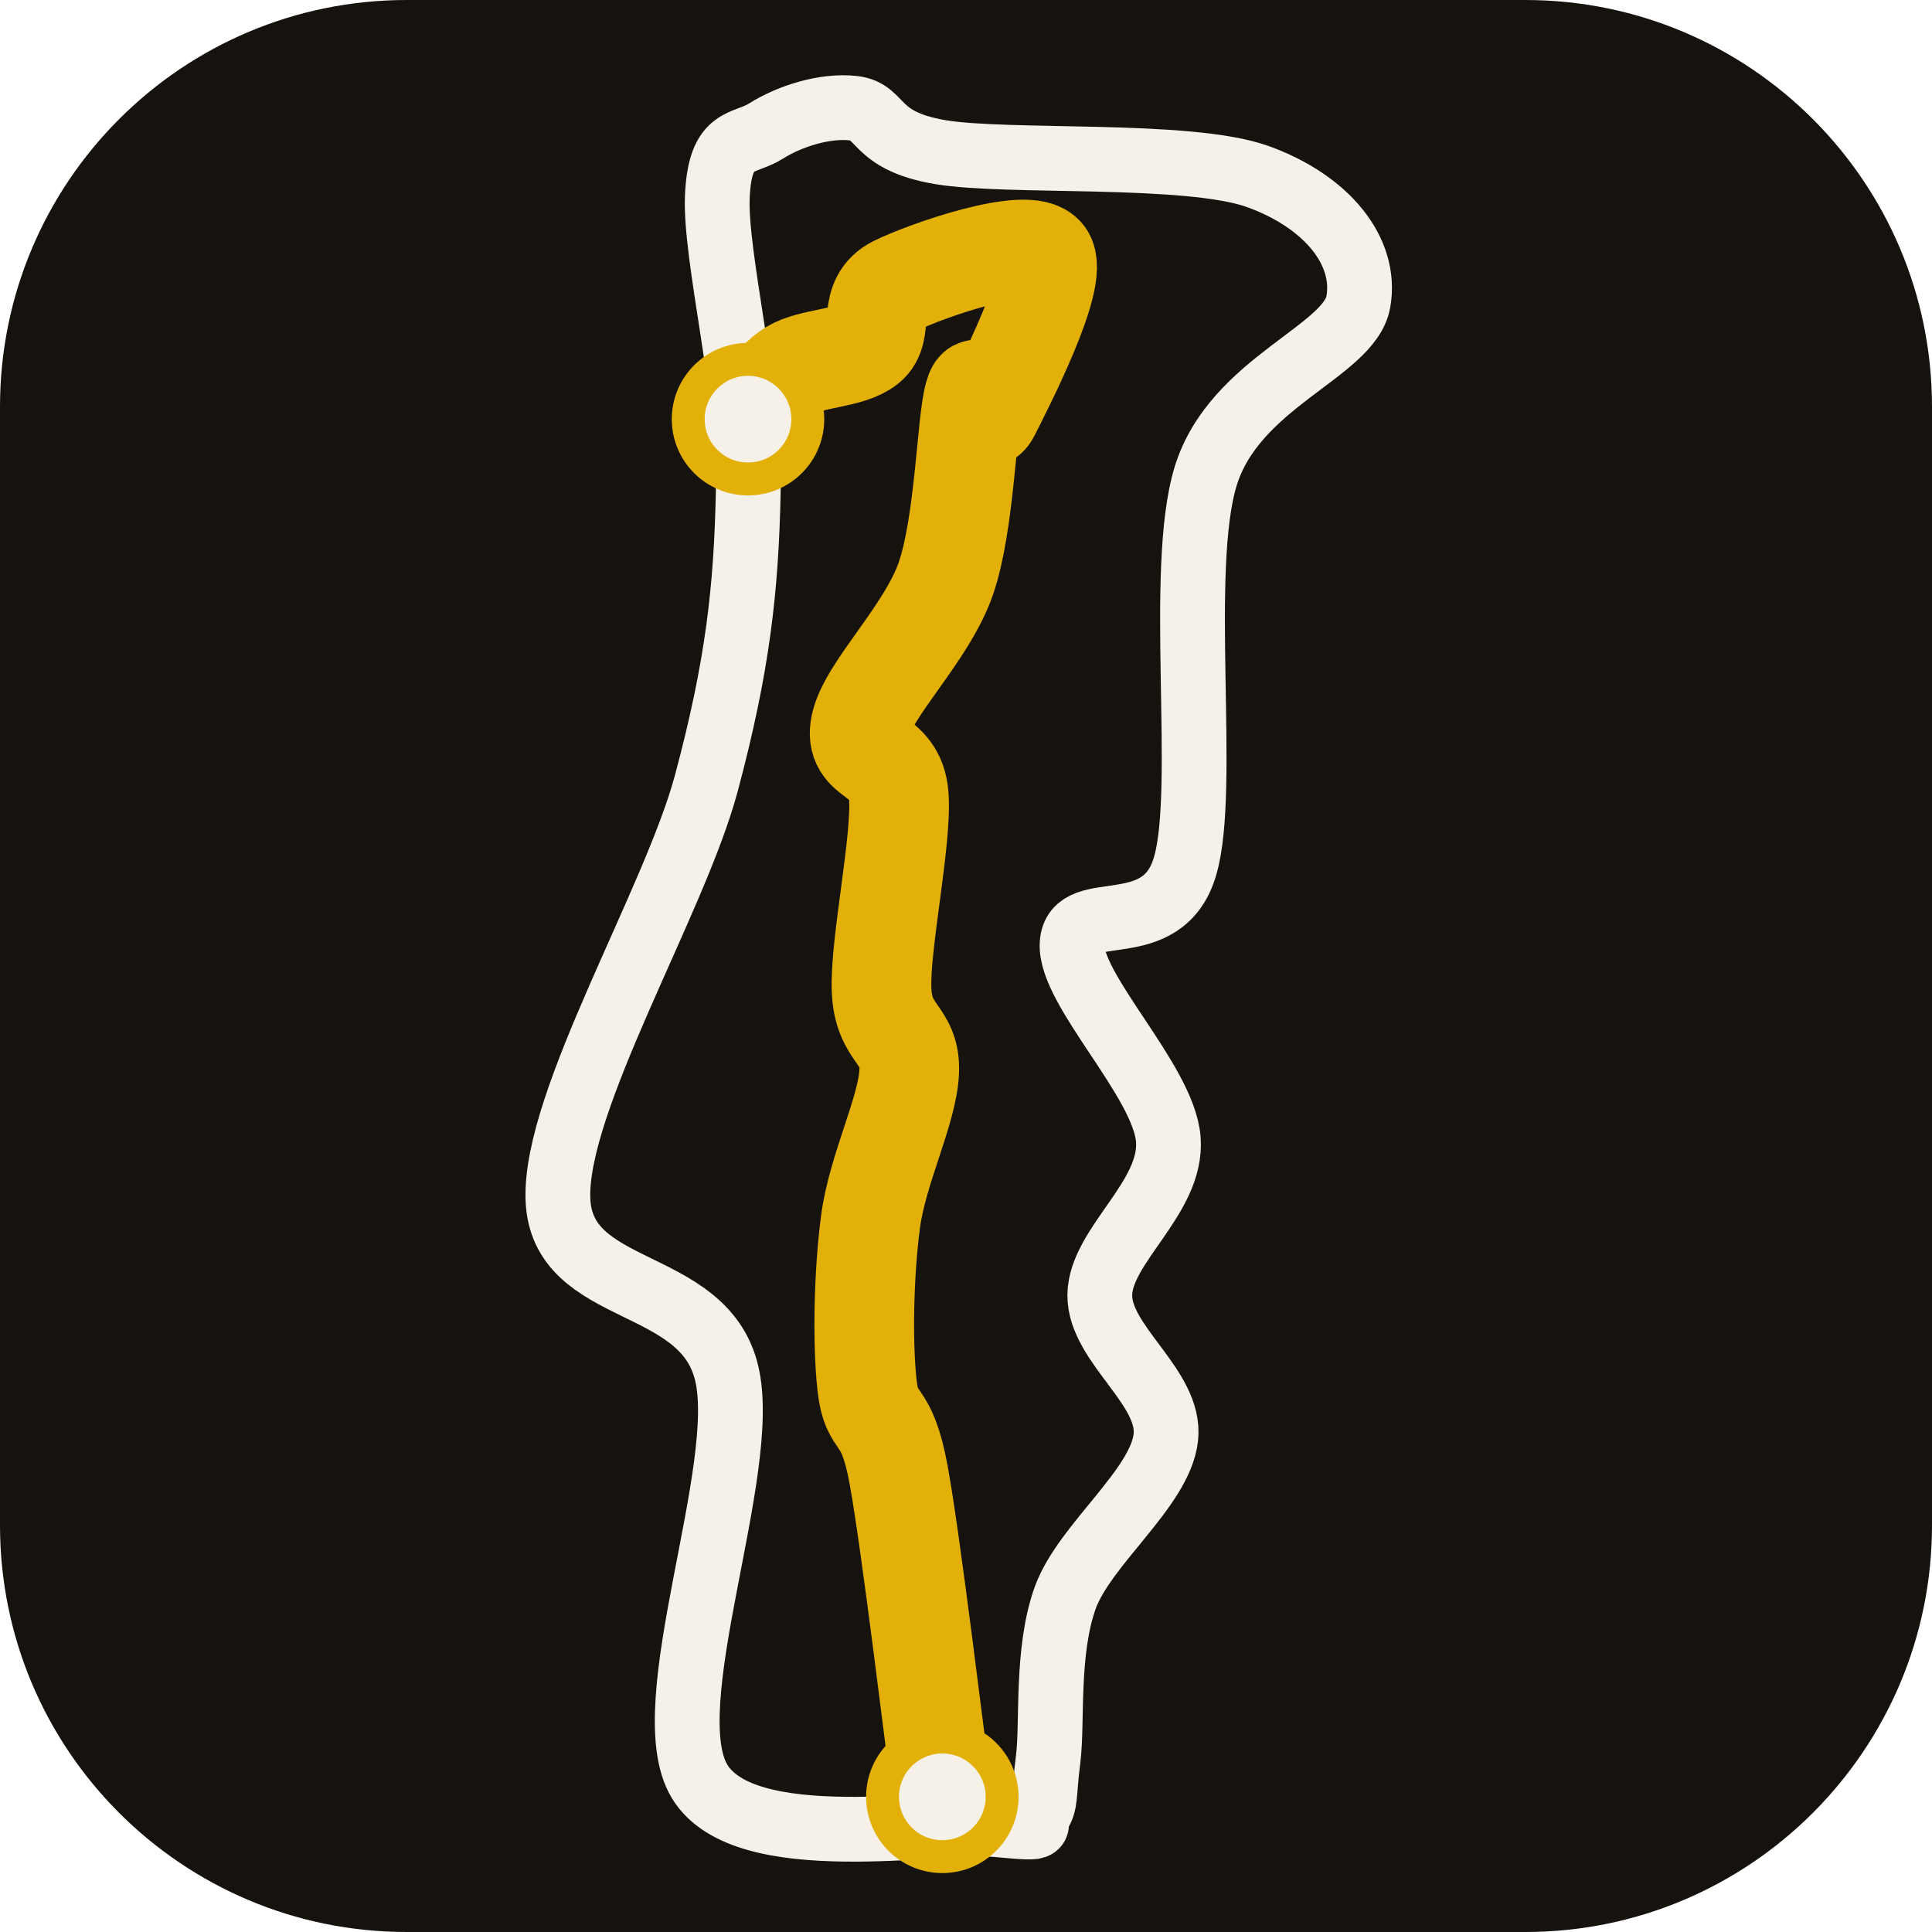
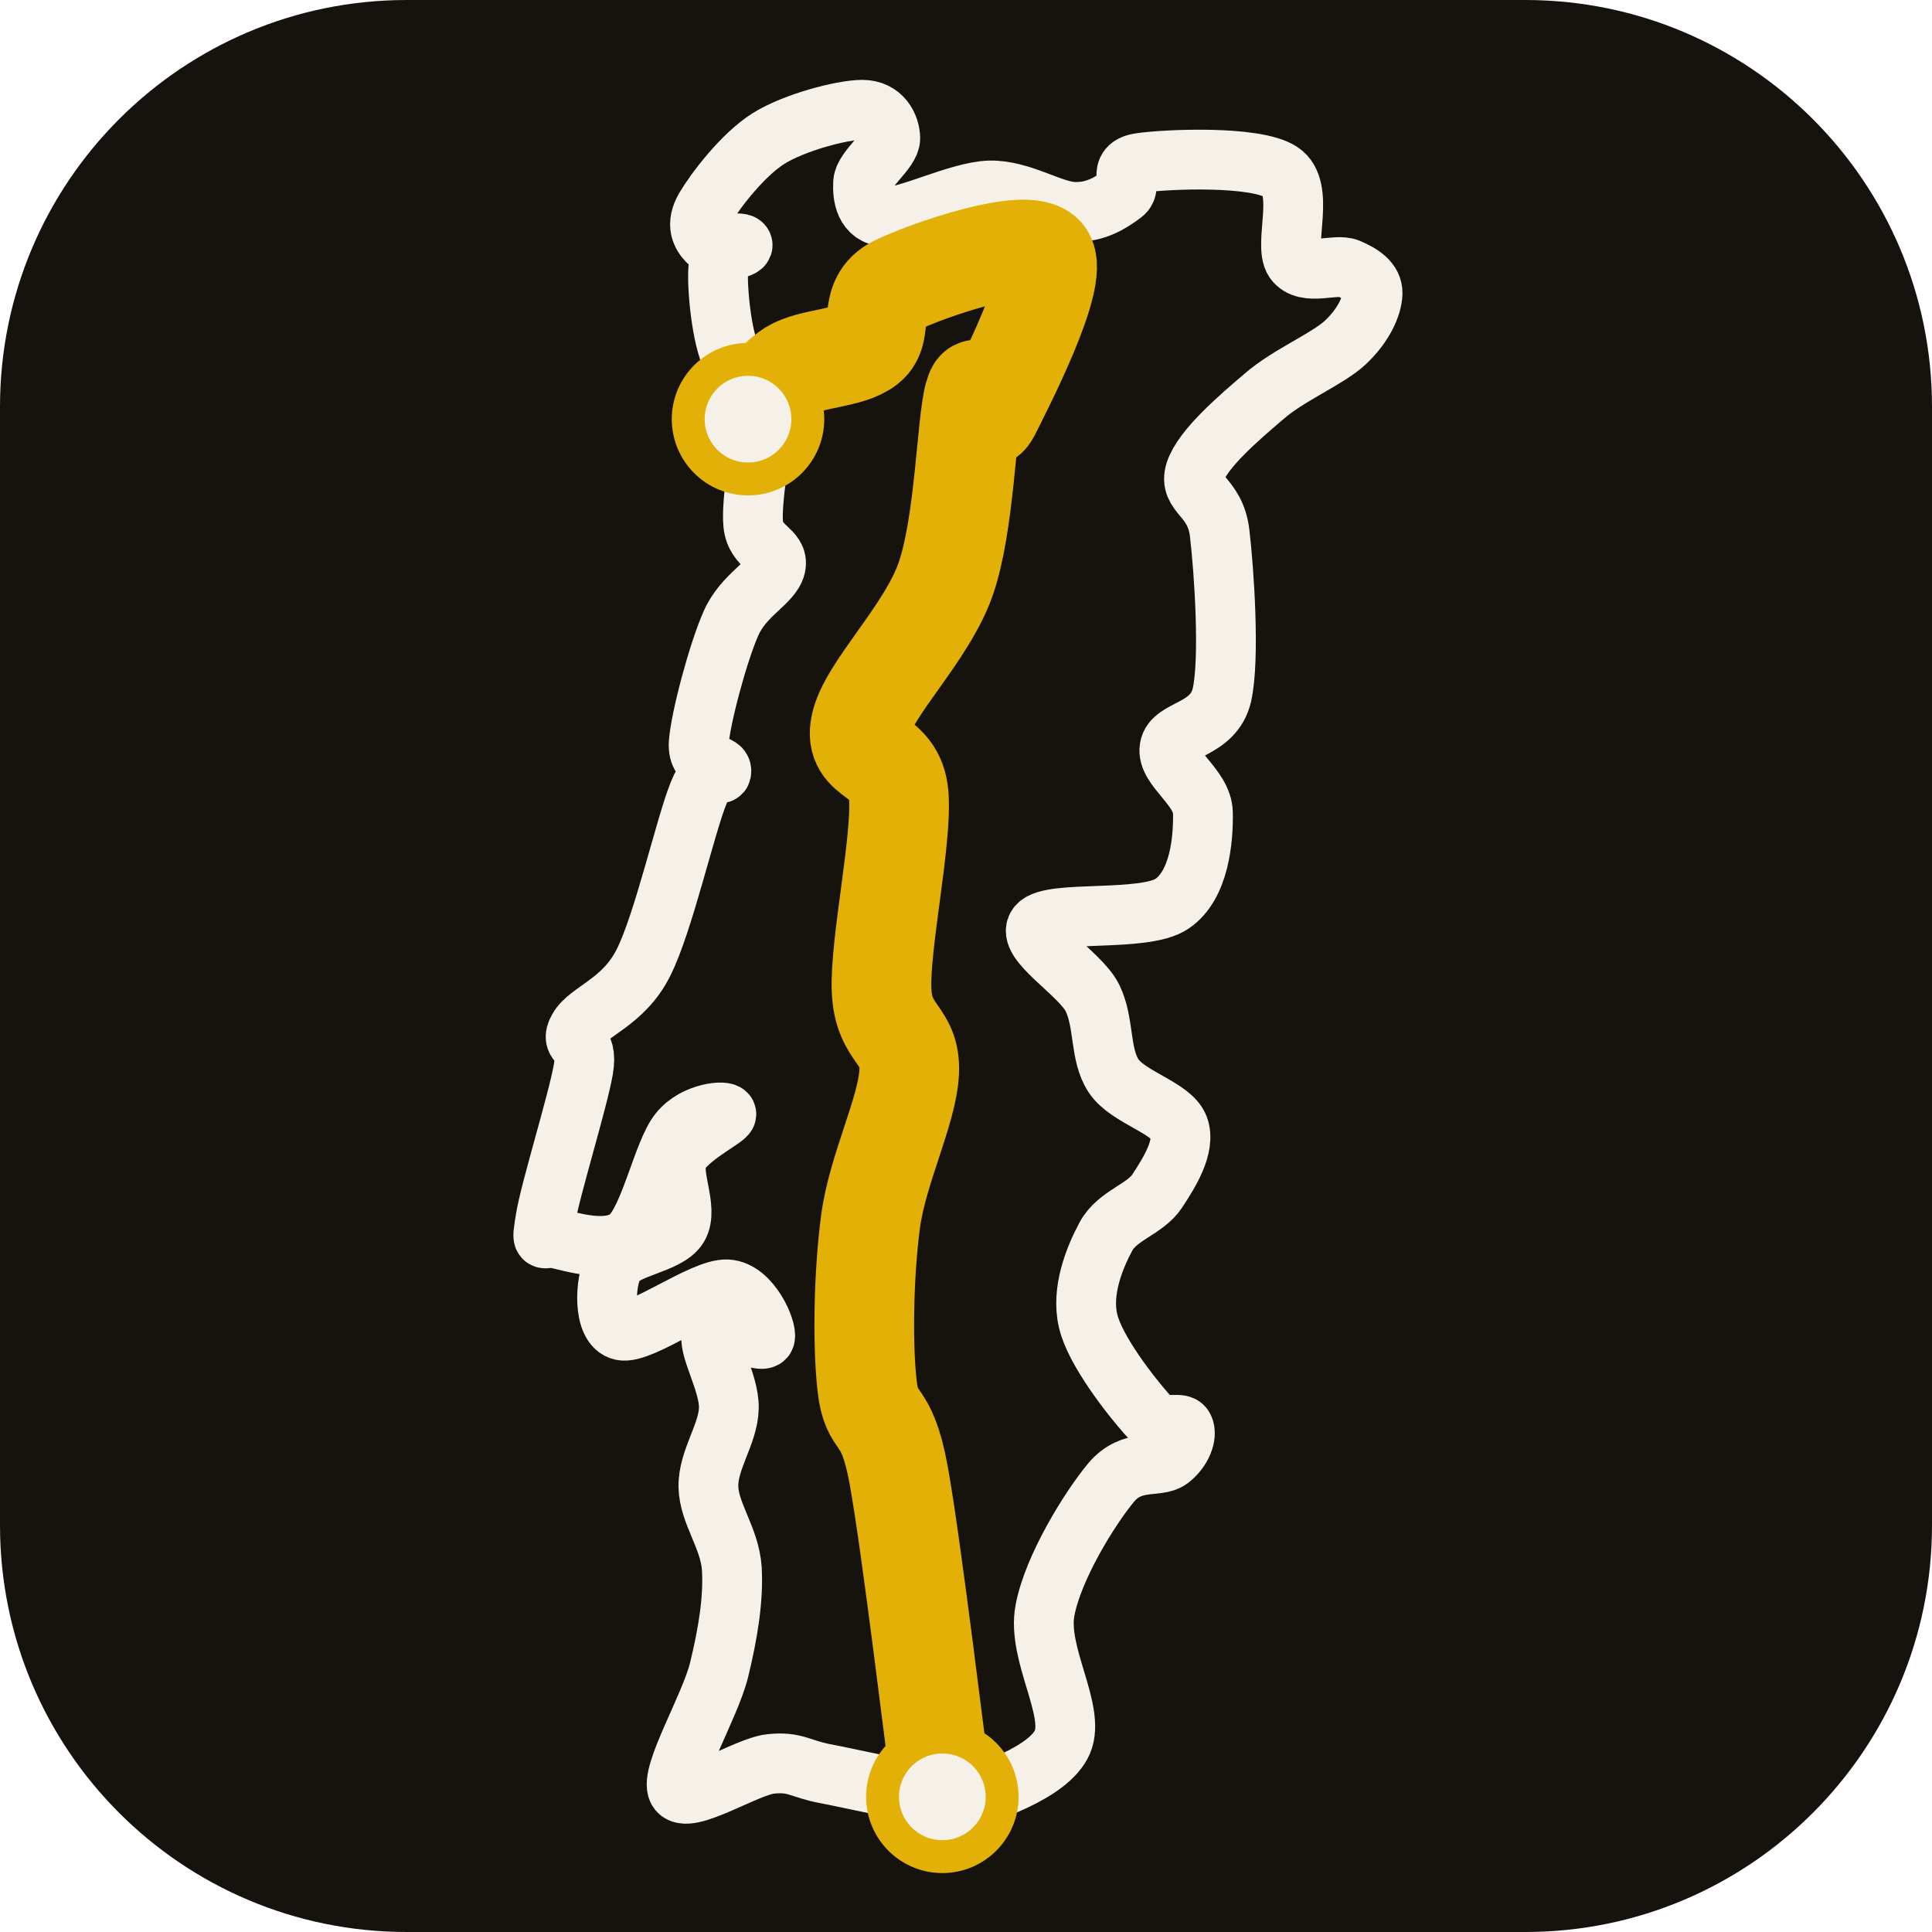
<svg xmlns="http://www.w3.org/2000/svg" viewBox="0 0 760 760">
  <rect width="760" height="760" rx="160" fill="#16130F" />
  <g transform="translate(380 380) scale(.98) translate(-172.5 -352.5)">
-     <path d="M127.5 8.2 C115.8 6.8 101.5 11.5 92.3 17.3 C83.2 23.1 73.9 19.1 72.7 43.2 C71.5 67.3 85.8 122.5 85.1 161.9 C84.3 201.2 80.9 232.0 68.2 279.4 C55.4 326.8 7.3 406.7 8.7 446.1 C10.1 485.5 67.0 476.8 76.4 515.8 C85.9 554.7 47.4 649.5 65.5 679.7 C83.6 710.0 162.6 695.0 185.2 697.2 C207.9 699.4 198.1 697.5 201.5 693.1 C204.8 688.6 203.6 685.2 205.5 670.7 C207.3 656.1 204.6 627.4 212.4 605.9 C220.3 584.5 250.4 562.1 252.7 541.8 C255.0 521.6 226.1 504.5 226.2 484.6 C226.4 464.6 255.6 445.5 253.7 422.0 C251.8 398.5 213.9 361.8 215.1 343.5 C216.2 325.2 251.6 343.5 260.5 312.2 C269.5 281.0 257.2 193.6 268.7 155.9 C280.3 118.1 326.6 105.9 330.0 85.8 C333.5 65.8 317.6 45.7 289.6 35.6 C261.6 25.6 189.2 30.4 162.1 25.8 C135.1 21.2 139.1 9.6 127.5 8.2 Z" fill="none" stroke="#F5F1E8" stroke-width="26" stroke-linejoin="round" />
+     <path d="M130.8 8.8 C138.9 8.8 142.0 15.4 142.1 20.2 C142.2 25.1 131.5 32.7 131.2 38.0 C130.9 43.3 131.8 51.2 140.2 51.8 C148.7 52.3 169.4 41.6 182.0 41.2 C194.6 40.9 207.0 49.6 215.9 49.8 C224.8 50.1 231.1 45.8 235.5 42.5 C240.0 39.2 232.2 31.5 242.7 30.1 C253.2 28.6 288.5 27.1 298.8 33.7 C309.0 40.2 299.8 62.9 304.3 69.4 C308.8 75.8 320.8 70.3 326.0 72.5 C331.2 74.7 335.9 77.7 335.7 82.6 C335.5 87.6 332.2 95.2 324.9 102.1 C317.7 108.9 302.2 115.1 292.2 123.8 C282.1 132.4 267.5 144.9 264.5 154.1 C261.6 163.2 272.5 163.7 274.3 178.6 C276.1 193.6 278.5 229.4 275.2 243.8 C271.8 258.2 255.4 257.1 254.2 265.0 C252.9 272.9 267.4 280.6 267.6 291.0 C267.8 301.4 266.3 320.0 255.2 327.5 C244.2 335.1 206.7 329.9 201.3 336.2 C196.0 342.5 218.1 355.2 223.2 365.2 C228.2 375.3 226.0 388.0 231.8 396.7 C237.6 405.3 255.0 409.4 257.9 417.2 C260.8 424.9 254.0 435.6 249.2 442.9 C244.3 450.3 233.2 452.5 228.6 461.2 C224.0 469.8 218.7 483.0 221.5 494.9 C224.2 506.8 238.8 525.3 245.2 532.5 C251.6 539.6 258.4 534.8 259.9 537.8 C261.4 540.8 259.2 546.8 254.3 550.5 C249.4 554.2 239.1 549.8 230.7 559.9 C222.3 570.0 207.4 593.9 204.2 611.2 C200.9 628.6 216.6 651.3 211.2 664.0 C205.7 676.7 179.2 684.7 171.5 687.4 C163.7 690.1 167.4 680.6 164.5 680.1 C161.7 679.5 162.6 684.6 154.5 684.0 C146.4 683.4 126.1 678.6 116.0 676.7 C105.9 674.8 103.9 671.7 94.0 672.8 C84.1 673.9 60.3 689.6 56.8 683.3 C53.4 677.0 69.8 649.8 73.4 635.0 C77.0 620.2 79.2 606.6 78.5 594.4 C77.7 582.1 69.3 572.2 69.1 561.5 C68.9 550.7 77.1 540.3 77.3 530.0 C77.6 519.7 68.2 504.7 70.6 499.9 C73.0 495.2 90.8 504.6 91.8 501.6 C92.8 498.7 86.2 482.8 76.6 482.3 C67.0 481.8 41.9 500.5 34.3 498.8 C26.7 497.2 27.4 479.3 31.2 472.4 C34.9 465.4 52.7 464.3 57.0 457.1 C61.3 449.8 53.6 436.5 56.8 429.0 C60.0 421.5 76.2 413.6 76.3 412.0 C76.4 410.4 63.8 411.0 57.3 419.2 C50.8 427.3 45.6 454.0 37.5 461.2 C29.3 468.3 13.9 463.1 8.2 461.9 C2.6 460.7 1.9 465.3 3.7 454.0 C5.5 442.7 16.7 406.7 18.9 394.0 C21.1 381.3 12.9 384.8 16.9 377.7 C20.9 370.6 34.9 367.2 42.9 351.4 C51.0 335.6 59.9 295.9 65.2 283.0 C70.4 270.1 74.3 277.5 74.3 274.2 C74.3 270.8 64.6 272.8 65.2 263.0 C65.9 253.2 72.9 226.9 78.1 215.1 C83.2 203.3 94.6 198.7 96.1 192.1 C97.6 185.4 88.0 184.7 87.1 175.2 C86.1 165.6 90.7 143.1 90.4 135.0 C90.0 126.9 83.6 129.0 84.9 126.5 C86.3 124.1 99.4 123.2 98.4 120.2 C97.3 117.3 82.8 116.7 78.6 108.7 C74.4 100.7 72.4 79.7 73.1 72.1 C73.8 64.5 83.5 64.7 82.8 63.0 C82.1 61.3 71.3 64.1 68.8 61.6 C66.4 59.1 63.8 55.0 67.8 48.2 C71.9 41.3 82.8 26.9 93.3 20.3 C103.8 13.8 122.6 8.9 130.8 8.8 Z" fill="none" stroke="#F5F1E8" stroke-width="24" stroke-linejoin="round" />
    <path d="M85.0 133.0 C87.9 129.7 94.5 118.2 102.5 113.2 C110.5 108.3 125.8 108.8 132.8 103.1 C139.8 97.5 132.5 85.4 144.3 79.4 C156.2 73.5 197.6 59.0 204.0 67.5 C210.3 76.0 187.0 120.9 182.3 130.3 C177.6 139.6 178.7 112.7 175.7 123.8 C172.7 134.9 172.0 175.0 164.4 197.0 C156.8 219.0 133.3 241.3 130.2 255.8 C127.0 270.3 144.1 266.3 145.5 284.0 C146.9 301.7 137.9 343.5 138.6 362.0 C139.3 380.5 150.4 379.5 149.7 395.0 C149.0 410.5 137.0 434.0 134.2 455.0 C131.4 476.0 130.9 504.0 132.8 521.0 C134.7 538.0 140.5 529.5 145.5 557.0 C150.5 584.5 160.1 664.5 163.0 686.0" fill="none" stroke="#E2B007" stroke-width="40" stroke-linecap="round" stroke-linejoin="round" />
    <circle cx="85.0" cy="133.0" r="24" fill="#F5F1E8" stroke="#E2B007" stroke-width="13.2" />
    <circle cx="163.0" cy="686.0" r="24" fill="#F5F1E8" stroke="#E2B007" stroke-width="13.2" />
  </g>
</svg>
